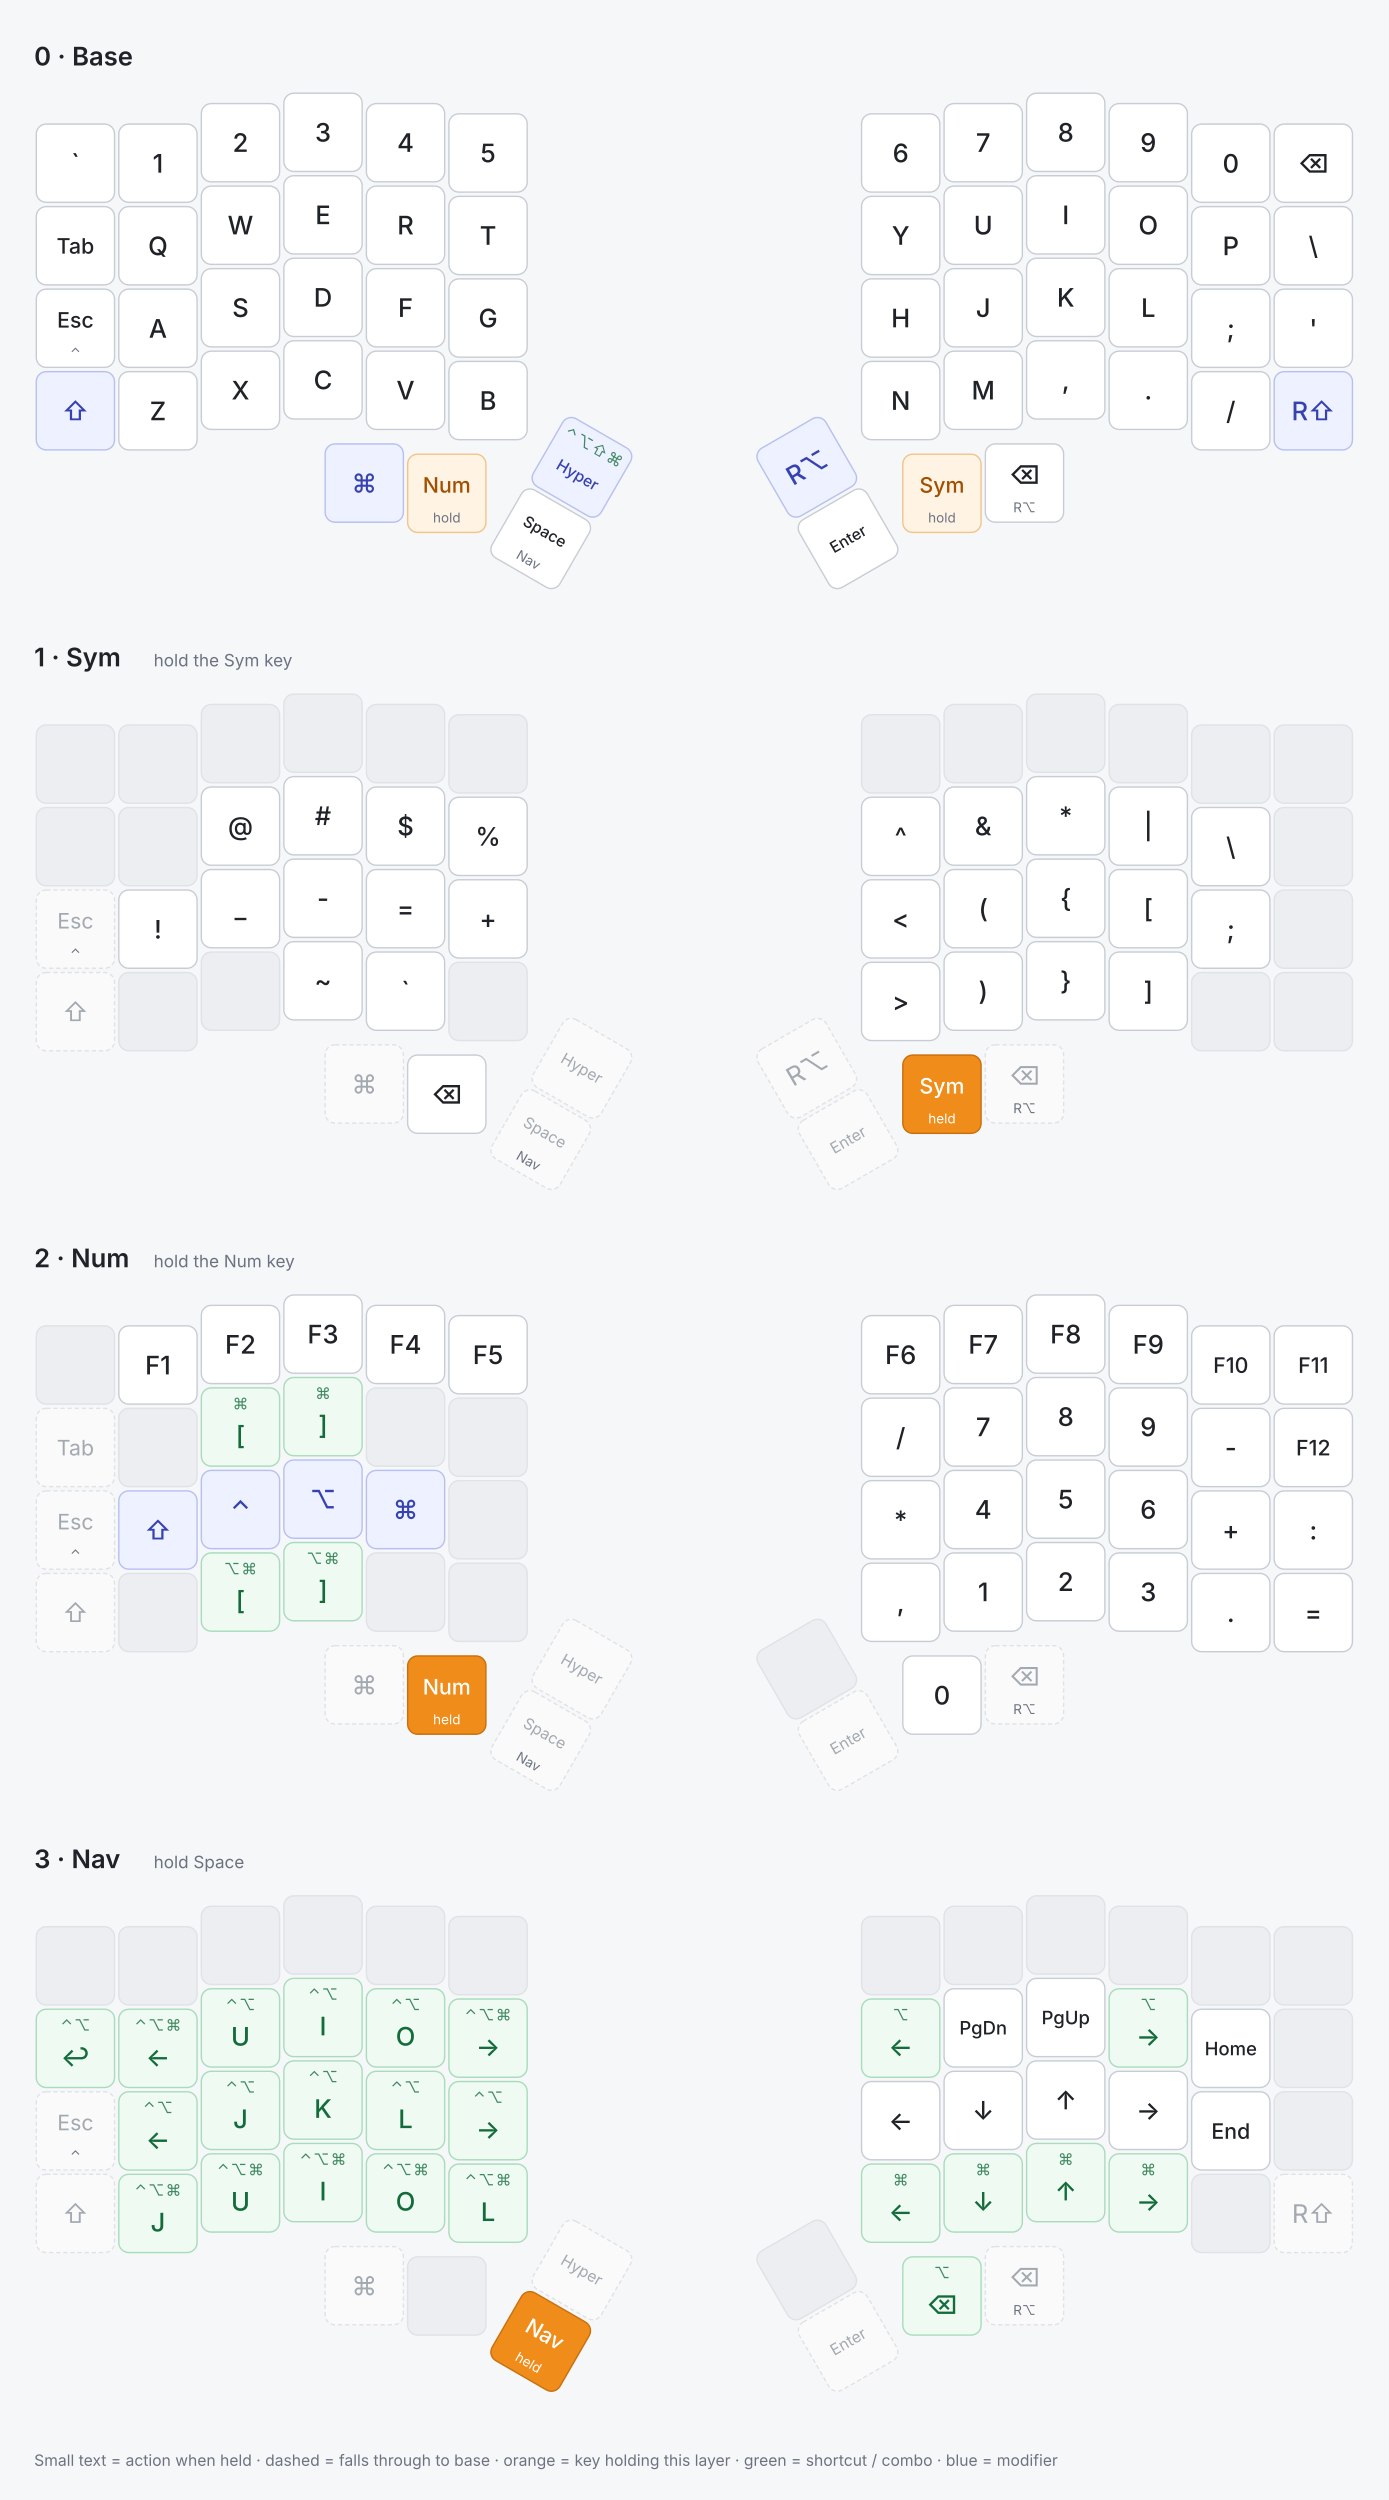
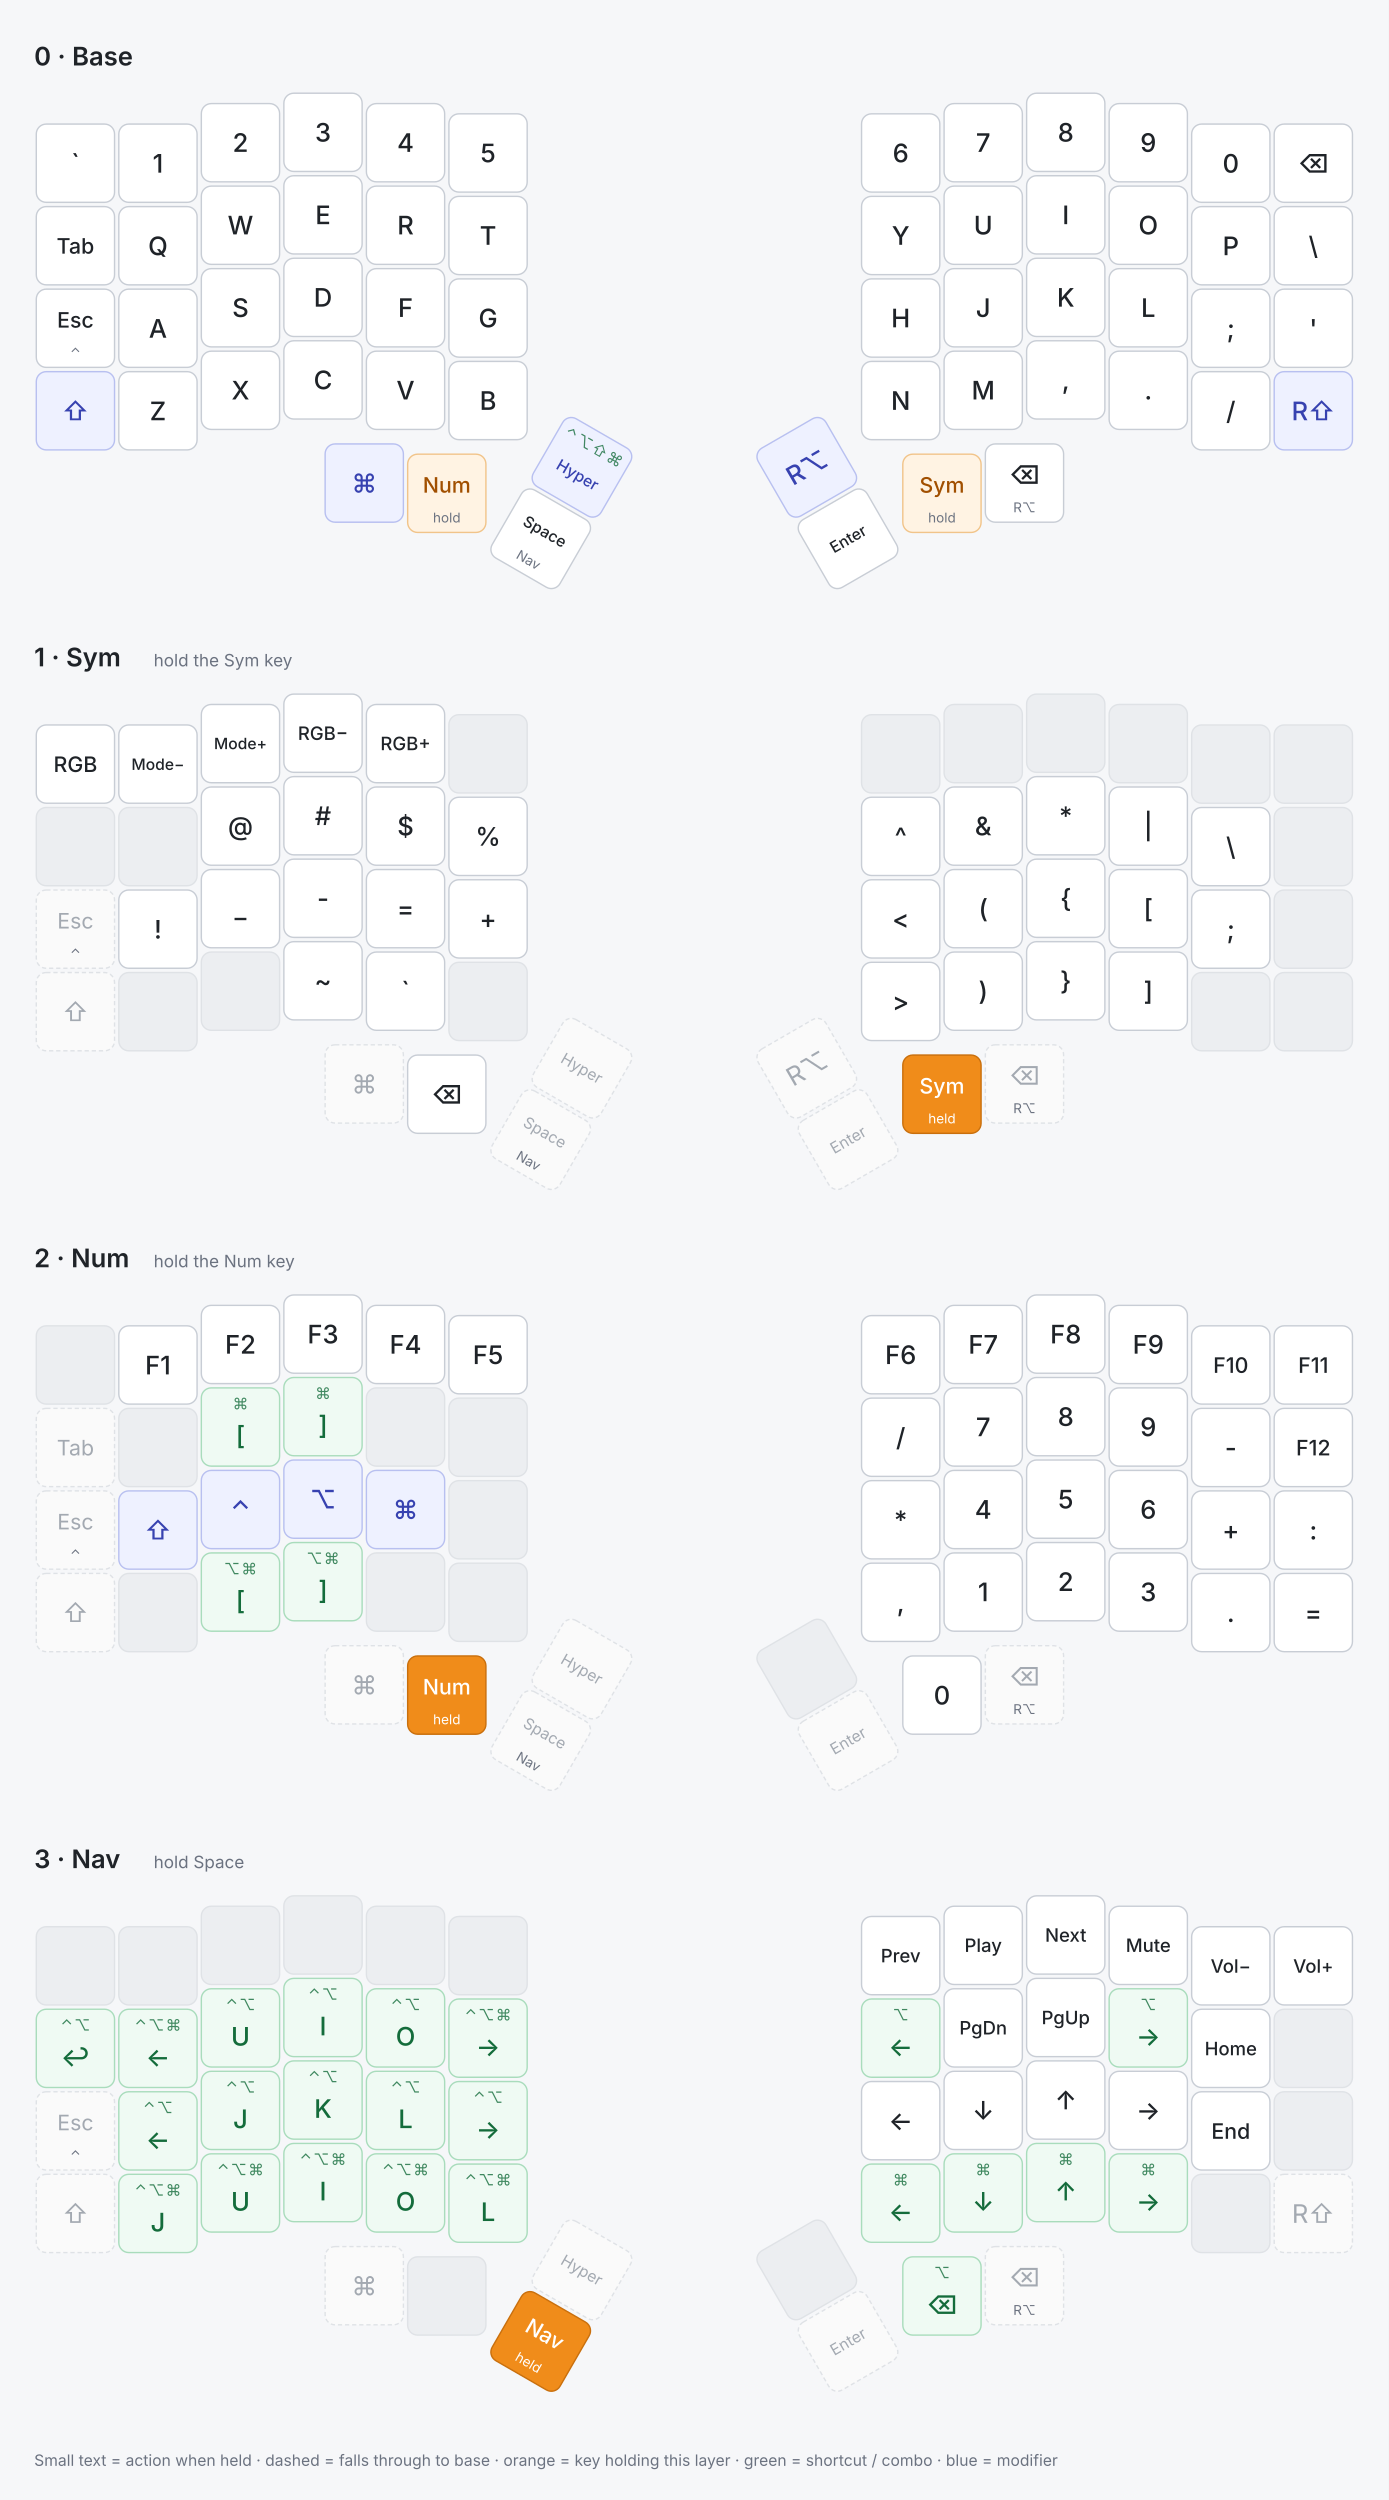
<svg xmlns="http://www.w3.org/2000/svg" width="976" height="1757" viewBox="0 0 976 1757">
  <style>
  svg { font-family: -apple-system, BlinkMacSystemFont, "SF Pro Text", "Segoe UI", sans-serif; }
  .bg { fill: #f6f7f9; }
  .title { fill: #1f2328; font-size: 18px; font-weight: 600; }
  .subtitle { fill: #6b7280; font-size: 12px; }
  .cap { fill: #ffffff; stroke: #c8cdd5; stroke-width: 1; }
  .tap { fill: #1f2328; text-anchor: middle; dominant-baseline: central; font-weight: 500; }
  .hold { fill: #6b7280; text-anchor: middle; font-size: 9.5px; }
  .mods { fill: #146c3b; text-anchor: middle; font-size: 11px; letter-spacing: 1px; opacity: 0.8; }
  .k-mod .cap { fill: #eef1ff; stroke: #b8c0f0; }
  .k-mod .tap { fill: #3742b0; }
  .k-layer .cap { fill: #fff3e3; stroke: #f1c48a; }
  .k-layer .tap { fill: #a14f00; }
  .k-combo .cap { fill: #effaf3; stroke: #a9dcbc; }
  .k-combo .tap { fill: #146c3b; }
  .k-none .cap { fill: #eceef1; stroke: #dfe2e6; }
  .k-trns .cap { fill: #fafafa; stroke: #dfe2e6; stroke-dasharray: 3 2; }
  .k-trns .tap { fill: #a3a9b1; font-weight: 400; }
  .k-held .cap { fill: #f08c1a; stroke: #c96f0c; }
  .k-held .tap, .k-held .hold { fill: #ffffff; }
  .legend { fill: #6b7280; font-size: 11px; }
  @media (prefers-color-scheme: dark) {
    .bg { fill: #16181d; }
    .title { fill: #e6e8eb; }
    .subtitle, .hold, .legend { fill: #8b929c; }
    .cap { fill: #23262d; stroke: #3a3f48; }
    .tap { fill: #e6e8eb; }
    .k-mod .cap { fill: #22284a; stroke: #3d4785; }
    .k-mod .tap { fill: #a9b3ff; }
    .k-layer .cap { fill: #3a2a14; stroke: #7a5320; }
    .k-layer .tap { fill: #ffbe73; }
    .k-combo .cap { fill: #15301f; stroke: #2e6b45; }
    .k-combo .tap, .mods { fill: #8ee0ad; }
    .k-none .cap { fill: #1c1e23; stroke: #2a2e35; }
    .k-trns .cap { fill: #1c1e23; stroke: #3a3f48; }
    .k-trns .tap { fill: #5d636c; }
    .k-held .cap { fill: #d9780f; stroke: #f08c1a; }
  }
</style>
  <rect class="bg" width="976" height="1757" />
  <g>
    <text class="title" x="24.0" y="46.0">0 · Base</text>
    <g transform="translate(24.0 64.0)">
      <g class="k-key">
        <rect class="cap" x="1.5" y="23.2" width="55.0" height="55.0" rx="7" />
        <text class="tap" x="29.0" y="50.8" font-size="18">`</text>
      </g>
      <g class="k-key">
        <rect class="cap" x="59.5" y="23.2" width="55.0" height="55.0" rx="7" />
        <text class="tap" x="87.0" y="50.8" font-size="18">1</text>
      </g>
      <g class="k-key">
        <rect class="cap" x="117.5" y="8.8" width="55.0" height="55.0" rx="7" />
        <text class="tap" x="145.0" y="36.2" font-size="18">2</text>
      </g>
      <g class="k-key">
        <rect class="cap" x="175.5" y="1.5" width="55.0" height="55.0" rx="7" />
        <text class="tap" x="203.0" y="29.0" font-size="18">3</text>
      </g>
      <g class="k-key">
        <rect class="cap" x="233.5" y="8.8" width="55.0" height="55.0" rx="7" />
        <text class="tap" x="261.0" y="36.2" font-size="18">4</text>
      </g>
      <g class="k-key">
        <rect class="cap" x="291.5" y="16.0" width="55.0" height="55.0" rx="7" />
        <text class="tap" x="319.0" y="43.5" font-size="18">5</text>
      </g>
      <g class="k-key">
        <rect class="cap" x="1.5" y="81.2" width="55.0" height="55.0" rx="7" />
        <text class="tap" x="29.0" y="108.8" font-size="15">Tab</text>
      </g>
      <g class="k-key">
        <rect class="cap" x="59.5" y="81.2" width="55.0" height="55.0" rx="7" />
        <text class="tap" x="87.0" y="108.8" font-size="18">Q</text>
      </g>
      <g class="k-key">
        <rect class="cap" x="117.5" y="66.8" width="55.0" height="55.0" rx="7" />
        <text class="tap" x="145.0" y="94.2" font-size="18">W</text>
      </g>
      <g class="k-key">
        <rect class="cap" x="175.5" y="59.5" width="55.0" height="55.0" rx="7" />
        <text class="tap" x="203.0" y="87.0" font-size="18">E</text>
      </g>
      <g class="k-key">
        <rect class="cap" x="233.5" y="66.8" width="55.0" height="55.0" rx="7" />
        <text class="tap" x="261.0" y="94.2" font-size="18">R</text>
      </g>
      <g class="k-key">
        <rect class="cap" x="291.5" y="74.0" width="55.0" height="55.0" rx="7" />
        <text class="tap" x="319.0" y="101.5" font-size="18">T</text>
      </g>
      <g class="k-key">
        <rect class="cap" x="1.5" y="139.2" width="55.0" height="55.0" rx="7" />
        <text class="tap" x="29.0" y="160.8" font-size="15">Esc</text>
        <text class="hold" x="29.0" y="187.2">⌃</text>
      </g>
      <g class="k-key">
        <rect class="cap" x="59.5" y="139.2" width="55.0" height="55.0" rx="7" />
        <text class="tap" x="87.0" y="166.8" font-size="18">A</text>
      </g>
      <g class="k-key">
        <rect class="cap" x="117.5" y="124.8" width="55.0" height="55.0" rx="7" />
        <text class="tap" x="145.0" y="152.2" font-size="18">S</text>
      </g>
      <g class="k-key">
        <rect class="cap" x="175.5" y="117.5" width="55.0" height="55.0" rx="7" />
        <text class="tap" x="203.0" y="145.0" font-size="18">D</text>
      </g>
      <g class="k-key">
        <rect class="cap" x="233.5" y="124.8" width="55.0" height="55.0" rx="7" />
        <text class="tap" x="261.0" y="152.2" font-size="18">F</text>
      </g>
      <g class="k-key">
        <rect class="cap" x="291.5" y="132.0" width="55.0" height="55.0" rx="7" />
        <text class="tap" x="319.0" y="159.5" font-size="18">G</text>
      </g>
      <g class="k-mod">
        <rect class="cap" x="1.5" y="197.2" width="55.0" height="55.0" rx="7" />
        <text class="tap" x="29.0" y="224.8" font-size="18">⇧</text>
      </g>
      <g class="k-key">
        <rect class="cap" x="59.5" y="197.2" width="55.0" height="55.0" rx="7" />
        <text class="tap" x="87.0" y="224.8" font-size="18">Z</text>
      </g>
      <g class="k-key">
        <rect class="cap" x="117.5" y="182.8" width="55.0" height="55.0" rx="7" />
        <text class="tap" x="145.0" y="210.2" font-size="18">X</text>
      </g>
      <g class="k-key">
        <rect class="cap" x="175.5" y="175.5" width="55.0" height="55.0" rx="7" />
        <text class="tap" x="203.0" y="203.0" font-size="18">C</text>
      </g>
      <g class="k-key">
        <rect class="cap" x="233.5" y="182.8" width="55.0" height="55.0" rx="7" />
        <text class="tap" x="261.0" y="210.2" font-size="18">V</text>
      </g>
      <g class="k-key">
        <rect class="cap" x="291.5" y="190.0" width="55.0" height="55.0" rx="7" />
        <text class="tap" x="319.0" y="217.5" font-size="18">B</text>
      </g>
      <g class="k-mod">
        <rect class="cap" x="204.5" y="248.0" width="55.0" height="55.0" rx="7" />
        <text class="tap" x="232.0" y="275.5" font-size="18">⌘</text>
      </g>
      <g class="k-layer">
        <rect class="cap" x="262.5" y="255.2" width="55.0" height="55.0" rx="7" />
        <text class="tap" x="290.0" y="276.8" font-size="15">Num</text>
        <text class="hold" x="290.0" y="303.2">hold</text>
      </g>
      <g class="k-key" transform="rotate(30 464 0.0)">
        <rect class="cap" x="500.3" y="299.0" width="55.0" height="55.0" rx="7" />
        <text class="tap" x="527.8" y="320.5" font-size="11">Space</text>
        <text class="hold" x="527.8" y="347.0">Nav</text>
      </g>
      <g class="k-mod" transform="rotate(30 464 0.0)">
        <rect class="cap" x="500.3" y="241.0" width="55.0" height="55.0" rx="7" />
        <text class="mods" x="527.8" y="256.0">⌃⌥⇧⌘</text>
        <text class="tap" x="527.8" y="274.5" font-size="11">Hyper</text>
      </g>
      <g class="k-key">
        <rect class="cap" x="871.5" y="23.2" width="55.0" height="55.0" rx="7" />
        <text class="tap" x="899.0" y="50.8" font-size="18">⌫</text>
      </g>
      <g class="k-key">
        <rect class="cap" x="813.5" y="23.2" width="55.0" height="55.0" rx="7" />
        <text class="tap" x="841.0" y="50.8" font-size="18">0</text>
      </g>
      <g class="k-key">
        <rect class="cap" x="755.5" y="8.8" width="55.0" height="55.0" rx="7" />
        <text class="tap" x="783.0" y="36.2" font-size="18">9</text>
      </g>
      <g class="k-key">
        <rect class="cap" x="697.5" y="1.5" width="55.0" height="55.0" rx="7" />
        <text class="tap" x="725.0" y="29.0" font-size="18">8</text>
      </g>
      <g class="k-key">
        <rect class="cap" x="639.5" y="8.8" width="55.0" height="55.0" rx="7" />
        <text class="tap" x="667.0" y="36.2" font-size="18">7</text>
      </g>
      <g class="k-key">
        <rect class="cap" x="581.5" y="16.0" width="55.0" height="55.0" rx="7" />
        <text class="tap" x="609.0" y="43.5" font-size="18">6</text>
      </g>
      <g class="k-key">
        <rect class="cap" x="871.5" y="81.2" width="55.0" height="55.0" rx="7" />
        <text class="tap" x="899.0" y="108.8" font-size="18">\</text>
      </g>
      <g class="k-key">
        <rect class="cap" x="813.5" y="81.2" width="55.0" height="55.0" rx="7" />
        <text class="tap" x="841.0" y="108.8" font-size="18">P</text>
      </g>
      <g class="k-key">
        <rect class="cap" x="755.5" y="66.8" width="55.0" height="55.0" rx="7" />
        <text class="tap" x="783.0" y="94.2" font-size="18">O</text>
      </g>
      <g class="k-key">
        <rect class="cap" x="697.5" y="59.5" width="55.0" height="55.0" rx="7" />
        <text class="tap" x="725.0" y="87.0" font-size="18">I</text>
      </g>
      <g class="k-key">
        <rect class="cap" x="639.5" y="66.8" width="55.0" height="55.0" rx="7" />
        <text class="tap" x="667.0" y="94.2" font-size="18">U</text>
      </g>
      <g class="k-key">
        <rect class="cap" x="581.5" y="74.0" width="55.0" height="55.0" rx="7" />
        <text class="tap" x="609.0" y="101.5" font-size="18">Y</text>
      </g>
      <g class="k-key">
        <rect class="cap" x="871.5" y="139.2" width="55.0" height="55.0" rx="7" />
        <text class="tap" x="899.0" y="166.8" font-size="18">'</text>
      </g>
      <g class="k-key">
        <rect class="cap" x="813.5" y="139.2" width="55.0" height="55.0" rx="7" />
        <text class="tap" x="841.0" y="166.8" font-size="18">;</text>
      </g>
      <g class="k-key">
        <rect class="cap" x="755.5" y="124.8" width="55.0" height="55.0" rx="7" />
        <text class="tap" x="783.0" y="152.2" font-size="18">L</text>
      </g>
      <g class="k-key">
        <rect class="cap" x="697.5" y="117.5" width="55.0" height="55.0" rx="7" />
        <text class="tap" x="725.0" y="145.0" font-size="18">K</text>
      </g>
      <g class="k-key">
        <rect class="cap" x="639.5" y="124.8" width="55.0" height="55.0" rx="7" />
        <text class="tap" x="667.0" y="152.2" font-size="18">J</text>
      </g>
      <g class="k-key">
        <rect class="cap" x="581.5" y="132.0" width="55.0" height="55.0" rx="7" />
        <text class="tap" x="609.0" y="159.5" font-size="18">H</text>
      </g>
      <g class="k-mod">
        <rect class="cap" x="871.5" y="197.2" width="55.0" height="55.0" rx="7" />
        <text class="tap" x="899.0" y="224.8" font-size="18">R⇧</text>
      </g>
      <g class="k-key">
        <rect class="cap" x="813.5" y="197.2" width="55.0" height="55.0" rx="7" />
        <text class="tap" x="841.0" y="224.8" font-size="18">/</text>
      </g>
      <g class="k-key">
        <rect class="cap" x="755.5" y="182.8" width="55.0" height="55.0" rx="7" />
        <text class="tap" x="783.0" y="210.2" font-size="18">.</text>
      </g>
      <g class="k-key">
        <rect class="cap" x="697.5" y="175.5" width="55.0" height="55.0" rx="7" />
        <text class="tap" x="725.0" y="203.0" font-size="18">,</text>
      </g>
      <g class="k-key">
        <rect class="cap" x="639.5" y="182.8" width="55.0" height="55.0" rx="7" />
        <text class="tap" x="667.0" y="210.2" font-size="18">M</text>
      </g>
      <g class="k-key">
        <rect class="cap" x="581.5" y="190.0" width="55.0" height="55.0" rx="7" />
        <text class="tap" x="609.0" y="217.5" font-size="18">N</text>
      </g>
      <g class="k-key">
        <rect class="cap" x="668.5" y="248.0" width="55.0" height="55.0" rx="7" />
        <text class="tap" x="696.0" y="269.5" font-size="18">⌫</text>
        <text class="hold" x="696.0" y="296.0">R⌥</text>
      </g>
      <g class="k-layer">
        <rect class="cap" x="610.5" y="255.2" width="55.0" height="55.0" rx="7" />
        <text class="tap" x="638.0" y="276.8" font-size="15">Sym</text>
        <text class="hold" x="638.0" y="303.2">hold</text>
      </g>
      <g class="k-key" transform="rotate(-30 464 0.0)">
        <rect class="cap" x="372.7" y="299.0" width="55.0" height="55.0" rx="7" />
        <text class="tap" x="400.2" y="326.5" font-size="11">Enter</text>
      </g>
      <g class="k-mod" transform="rotate(-30 464 0.0)">
        <rect class="cap" x="372.7" y="241.0" width="55.0" height="55.0" rx="7" />
        <text class="tap" x="400.2" y="268.5" font-size="18">R⌥</text>
      </g>
    </g>
    <text class="title" x="24.0" y="468.307">1 · Sym</text>
    <text class="subtitle" x="108.0" y="468.307">hold the Sym key</text>
    <g transform="translate(24.0 486.3)">
-       <g class="k-none">
+       <g class="k-key">
        <rect class="cap" x="1.5" y="23.2" width="55.0" height="55.0" rx="7" />
-       </g>
-       <g class="k-none">
+         <text class="tap" x="29.0" y="50.8" font-size="15">RGB</text>
+       </g>
+       <g class="k-key">
        <rect class="cap" x="59.5" y="23.2" width="55.0" height="55.0" rx="7" />
-       </g>
-       <g class="k-none">
+         <text class="tap" x="87.0" y="50.8" font-size="11">Mode−</text>
+       </g>
+       <g class="k-key">
        <rect class="cap" x="117.5" y="8.8" width="55.0" height="55.0" rx="7" />
-       </g>
-       <g class="k-none">
+         <text class="tap" x="145.0" y="36.2" font-size="11">Mode+</text>
+       </g>
+       <g class="k-key">
        <rect class="cap" x="175.5" y="1.5" width="55.0" height="55.0" rx="7" />
-       </g>
-       <g class="k-none">
+         <text class="tap" x="203.0" y="29.0" font-size="13">RGB−</text>
+       </g>
+       <g class="k-key">
        <rect class="cap" x="233.5" y="8.8" width="55.0" height="55.0" rx="7" />
+         <text class="tap" x="261.0" y="36.2" font-size="13">RGB+</text>
      </g>
      <g class="k-none">
        <rect class="cap" x="291.5" y="16.0" width="55.0" height="55.0" rx="7" />
      </g>
      <g class="k-none">
        <rect class="cap" x="1.5" y="81.2" width="55.0" height="55.0" rx="7" />
      </g>
      <g class="k-none">
        <rect class="cap" x="59.5" y="81.2" width="55.0" height="55.0" rx="7" />
      </g>
      <g class="k-key">
        <rect class="cap" x="117.5" y="66.8" width="55.0" height="55.0" rx="7" />
        <text class="tap" x="145.0" y="94.2" font-size="18">@</text>
      </g>
      <g class="k-key">
        <rect class="cap" x="175.5" y="59.5" width="55.0" height="55.0" rx="7" />
        <text class="tap" x="203.0" y="87.0" font-size="18">#</text>
      </g>
      <g class="k-key">
        <rect class="cap" x="233.5" y="66.8" width="55.0" height="55.0" rx="7" />
        <text class="tap" x="261.0" y="94.2" font-size="18">$</text>
      </g>
      <g class="k-key">
        <rect class="cap" x="291.5" y="74.0" width="55.0" height="55.0" rx="7" />
        <text class="tap" x="319.0" y="101.5" font-size="18">%</text>
      </g>
      <g class="k-trns">
        <rect class="cap" x="1.5" y="139.2" width="55.0" height="55.0" rx="7" />
        <text class="tap" x="29.0" y="160.8" font-size="15">Esc</text>
        <text class="hold" x="29.0" y="187.2">⌃</text>
      </g>
      <g class="k-key">
        <rect class="cap" x="59.5" y="139.2" width="55.0" height="55.0" rx="7" />
        <text class="tap" x="87.0" y="166.8" font-size="18">!</text>
      </g>
      <g class="k-key">
        <rect class="cap" x="117.5" y="124.8" width="55.0" height="55.0" rx="7" />
        <text class="tap" x="145.0" y="152.2" font-size="18">_</text>
      </g>
      <g class="k-key">
        <rect class="cap" x="175.5" y="117.5" width="55.0" height="55.0" rx="7" />
        <text class="tap" x="203.0" y="145.0" font-size="18">-</text>
      </g>
      <g class="k-key">
        <rect class="cap" x="233.5" y="124.8" width="55.0" height="55.0" rx="7" />
        <text class="tap" x="261.0" y="152.2" font-size="18">=</text>
      </g>
      <g class="k-key">
        <rect class="cap" x="291.5" y="132.0" width="55.0" height="55.0" rx="7" />
        <text class="tap" x="319.0" y="159.5" font-size="18">+</text>
      </g>
      <g class="k-trns">
        <rect class="cap" x="1.5" y="197.2" width="55.0" height="55.0" rx="7" />
        <text class="tap" x="29.0" y="224.8" font-size="18">⇧</text>
      </g>
      <g class="k-none">
        <rect class="cap" x="59.5" y="197.2" width="55.0" height="55.0" rx="7" />
      </g>
      <g class="k-none">
        <rect class="cap" x="117.5" y="182.8" width="55.0" height="55.0" rx="7" />
      </g>
      <g class="k-key">
        <rect class="cap" x="175.5" y="175.5" width="55.0" height="55.0" rx="7" />
        <text class="tap" x="203.0" y="203.0" font-size="18">~</text>
      </g>
      <g class="k-key">
        <rect class="cap" x="233.5" y="182.8" width="55.0" height="55.0" rx="7" />
        <text class="tap" x="261.0" y="210.2" font-size="18">`</text>
      </g>
      <g class="k-none">
        <rect class="cap" x="291.5" y="190.0" width="55.0" height="55.0" rx="7" />
      </g>
      <g class="k-trns">
        <rect class="cap" x="204.5" y="248.0" width="55.0" height="55.0" rx="7" />
        <text class="tap" x="232.0" y="275.5" font-size="18">⌘</text>
      </g>
      <g class="k-key">
        <rect class="cap" x="262.5" y="255.2" width="55.0" height="55.0" rx="7" />
        <text class="tap" x="290.0" y="282.8" font-size="18">⌫</text>
      </g>
      <g class="k-trns" transform="rotate(30 464 0.0)">
        <rect class="cap" x="500.3" y="299.0" width="55.0" height="55.0" rx="7" />
        <text class="tap" x="527.8" y="320.5" font-size="11">Space</text>
        <text class="hold" x="527.8" y="347.0">Nav</text>
      </g>
      <g class="k-trns" transform="rotate(30 464 0.0)">
        <rect class="cap" x="500.3" y="241.0" width="55.0" height="55.0" rx="7" />
        <text class="tap" x="527.8" y="268.5" font-size="11">Hyper</text>
      </g>
      <g class="k-none">
        <rect class="cap" x="871.5" y="23.2" width="55.0" height="55.0" rx="7" />
      </g>
      <g class="k-none">
        <rect class="cap" x="813.5" y="23.2" width="55.0" height="55.0" rx="7" />
      </g>
      <g class="k-none">
        <rect class="cap" x="755.5" y="8.8" width="55.0" height="55.0" rx="7" />
      </g>
      <g class="k-none">
        <rect class="cap" x="697.5" y="1.5" width="55.0" height="55.0" rx="7" />
      </g>
      <g class="k-none">
        <rect class="cap" x="639.5" y="8.8" width="55.0" height="55.0" rx="7" />
      </g>
      <g class="k-none">
        <rect class="cap" x="581.5" y="16.0" width="55.0" height="55.0" rx="7" />
      </g>
      <g class="k-none">
        <rect class="cap" x="871.5" y="81.2" width="55.0" height="55.0" rx="7" />
      </g>
      <g class="k-key">
        <rect class="cap" x="813.5" y="81.2" width="55.0" height="55.0" rx="7" />
        <text class="tap" x="841.0" y="108.8" font-size="18">\</text>
      </g>
      <g class="k-key">
        <rect class="cap" x="755.5" y="66.8" width="55.0" height="55.0" rx="7" />
        <text class="tap" x="783.0" y="94.2" font-size="18">|</text>
      </g>
      <g class="k-key">
        <rect class="cap" x="697.5" y="59.5" width="55.0" height="55.0" rx="7" />
        <text class="tap" x="725.0" y="87.0" font-size="18">*</text>
      </g>
      <g class="k-key">
        <rect class="cap" x="639.5" y="66.8" width="55.0" height="55.0" rx="7" />
        <text class="tap" x="667.0" y="94.2" font-size="18">&amp;</text>
      </g>
      <g class="k-key">
        <rect class="cap" x="581.5" y="74.0" width="55.0" height="55.0" rx="7" />
        <text class="tap" x="609.0" y="101.5" font-size="18">^</text>
      </g>
      <g class="k-none">
        <rect class="cap" x="871.5" y="139.2" width="55.0" height="55.0" rx="7" />
      </g>
      <g class="k-key">
        <rect class="cap" x="813.5" y="139.2" width="55.0" height="55.0" rx="7" />
        <text class="tap" x="841.0" y="166.8" font-size="18">;</text>
      </g>
      <g class="k-key">
        <rect class="cap" x="755.5" y="124.8" width="55.0" height="55.0" rx="7" />
        <text class="tap" x="783.0" y="152.2" font-size="18">[</text>
      </g>
      <g class="k-key">
        <rect class="cap" x="697.5" y="117.5" width="55.0" height="55.0" rx="7" />
        <text class="tap" x="725.0" y="145.0" font-size="18">{</text>
      </g>
      <g class="k-key">
        <rect class="cap" x="639.5" y="124.8" width="55.0" height="55.0" rx="7" />
        <text class="tap" x="667.0" y="152.2" font-size="18">(</text>
      </g>
      <g class="k-key">
        <rect class="cap" x="581.5" y="132.0" width="55.0" height="55.0" rx="7" />
        <text class="tap" x="609.0" y="159.5" font-size="18">&lt;</text>
      </g>
      <g class="k-none">
        <rect class="cap" x="871.5" y="197.2" width="55.0" height="55.0" rx="7" />
      </g>
      <g class="k-none">
        <rect class="cap" x="813.5" y="197.2" width="55.0" height="55.0" rx="7" />
      </g>
      <g class="k-key">
        <rect class="cap" x="755.5" y="182.8" width="55.0" height="55.0" rx="7" />
        <text class="tap" x="783.0" y="210.2" font-size="18">]</text>
      </g>
      <g class="k-key">
        <rect class="cap" x="697.5" y="175.5" width="55.0" height="55.0" rx="7" />
        <text class="tap" x="725.0" y="203.0" font-size="18">}</text>
      </g>
      <g class="k-key">
        <rect class="cap" x="639.5" y="182.8" width="55.0" height="55.0" rx="7" />
        <text class="tap" x="667.0" y="210.2" font-size="18">)</text>
      </g>
      <g class="k-key">
        <rect class="cap" x="581.5" y="190.0" width="55.0" height="55.0" rx="7" />
        <text class="tap" x="609.0" y="217.5" font-size="18">&gt;</text>
      </g>
      <g class="k-trns">
        <rect class="cap" x="668.5" y="248.0" width="55.0" height="55.0" rx="7" />
        <text class="tap" x="696.0" y="269.5" font-size="18">⌫</text>
        <text class="hold" x="696.0" y="296.0">R⌥</text>
      </g>
      <g class="k-layer k-held">
        <rect class="cap" x="610.5" y="255.2" width="55.0" height="55.0" rx="7" />
        <text class="tap" x="638.0" y="276.8" font-size="15">Sym</text>
        <text class="hold" x="638.0" y="303.2">held</text>
      </g>
      <g class="k-trns" transform="rotate(-30 464 0.0)">
        <rect class="cap" x="372.7" y="299.0" width="55.0" height="55.0" rx="7" />
        <text class="tap" x="400.2" y="326.5" font-size="11">Enter</text>
      </g>
      <g class="k-trns" transform="rotate(-30 464 0.0)">
        <rect class="cap" x="372.7" y="241.0" width="55.0" height="55.0" rx="7" />
        <text class="tap" x="400.2" y="268.5" font-size="18">R⌥</text>
      </g>
    </g>
    <text class="title" x="24.0" y="890.613">2 · Num</text>
    <text class="subtitle" x="108.0" y="890.613">hold the Num key</text>
    <g transform="translate(24.0 908.6)">
      <g class="k-none">
        <rect class="cap" x="1.5" y="23.2" width="55.0" height="55.0" rx="7" />
      </g>
      <g class="k-key">
        <rect class="cap" x="59.5" y="23.2" width="55.0" height="55.0" rx="7" />
        <text class="tap" x="87.0" y="50.8" font-size="18">F1</text>
      </g>
      <g class="k-key">
        <rect class="cap" x="117.5" y="8.8" width="55.0" height="55.0" rx="7" />
        <text class="tap" x="145.0" y="36.2" font-size="18">F2</text>
      </g>
      <g class="k-key">
        <rect class="cap" x="175.5" y="1.5" width="55.0" height="55.0" rx="7" />
        <text class="tap" x="203.0" y="29.0" font-size="18">F3</text>
      </g>
      <g class="k-key">
        <rect class="cap" x="233.5" y="8.8" width="55.0" height="55.0" rx="7" />
        <text class="tap" x="261.0" y="36.2" font-size="18">F4</text>
      </g>
      <g class="k-key">
        <rect class="cap" x="291.5" y="16.0" width="55.0" height="55.0" rx="7" />
        <text class="tap" x="319.0" y="43.5" font-size="18">F5</text>
      </g>
      <g class="k-trns">
        <rect class="cap" x="1.5" y="81.2" width="55.0" height="55.0" rx="7" />
        <text class="tap" x="29.0" y="108.8" font-size="15">Tab</text>
      </g>
      <g class="k-none">
        <rect class="cap" x="59.5" y="81.2" width="55.0" height="55.0" rx="7" />
      </g>
      <g class="k-combo">
        <rect class="cap" x="117.5" y="66.8" width="55.0" height="55.0" rx="7" />
        <text class="mods" x="145.0" y="81.8">⌘</text>
        <text class="tap" x="145.0" y="100.2" font-size="18">[</text>
      </g>
      <g class="k-combo">
        <rect class="cap" x="175.5" y="59.5" width="55.0" height="55.0" rx="7" />
        <text class="mods" x="203.0" y="74.5">⌘</text>
        <text class="tap" x="203.0" y="93.0" font-size="18">]</text>
      </g>
      <g class="k-none">
        <rect class="cap" x="233.5" y="66.8" width="55.0" height="55.0" rx="7" />
      </g>
      <g class="k-none">
        <rect class="cap" x="291.5" y="74.0" width="55.0" height="55.0" rx="7" />
      </g>
      <g class="k-trns">
        <rect class="cap" x="1.5" y="139.2" width="55.0" height="55.0" rx="7" />
        <text class="tap" x="29.0" y="160.8" font-size="15">Esc</text>
        <text class="hold" x="29.0" y="187.2">⌃</text>
      </g>
      <g class="k-mod">
        <rect class="cap" x="59.5" y="139.2" width="55.0" height="55.0" rx="7" />
        <text class="tap" x="87.0" y="166.8" font-size="18">⇧</text>
      </g>
      <g class="k-mod">
        <rect class="cap" x="117.5" y="124.8" width="55.0" height="55.0" rx="7" />
        <text class="tap" x="145.0" y="152.2" font-size="18">⌃</text>
      </g>
      <g class="k-mod">
        <rect class="cap" x="175.5" y="117.5" width="55.0" height="55.0" rx="7" />
        <text class="tap" x="203.0" y="145.0" font-size="18">⌥</text>
      </g>
      <g class="k-mod">
        <rect class="cap" x="233.5" y="124.8" width="55.0" height="55.0" rx="7" />
        <text class="tap" x="261.0" y="152.2" font-size="18">⌘</text>
      </g>
      <g class="k-none">
        <rect class="cap" x="291.5" y="132.0" width="55.0" height="55.0" rx="7" />
      </g>
      <g class="k-trns">
        <rect class="cap" x="1.5" y="197.2" width="55.0" height="55.0" rx="7" />
        <text class="tap" x="29.0" y="224.8" font-size="18">⇧</text>
      </g>
      <g class="k-none">
        <rect class="cap" x="59.5" y="197.2" width="55.0" height="55.0" rx="7" />
      </g>
      <g class="k-combo">
        <rect class="cap" x="117.5" y="182.8" width="55.0" height="55.0" rx="7" />
        <text class="mods" x="145.0" y="197.8">⌥⌘</text>
        <text class="tap" x="145.0" y="216.2" font-size="18">[</text>
      </g>
      <g class="k-combo">
        <rect class="cap" x="175.5" y="175.5" width="55.0" height="55.0" rx="7" />
        <text class="mods" x="203.0" y="190.5">⌥⌘</text>
        <text class="tap" x="203.0" y="209.0" font-size="18">]</text>
      </g>
      <g class="k-none">
        <rect class="cap" x="233.5" y="182.8" width="55.0" height="55.0" rx="7" />
      </g>
      <g class="k-none">
        <rect class="cap" x="291.5" y="190.0" width="55.0" height="55.0" rx="7" />
      </g>
      <g class="k-trns">
        <rect class="cap" x="204.5" y="248.0" width="55.0" height="55.0" rx="7" />
        <text class="tap" x="232.0" y="275.5" font-size="18">⌘</text>
      </g>
      <g class="k-layer k-held">
        <rect class="cap" x="262.5" y="255.2" width="55.0" height="55.0" rx="7" />
        <text class="tap" x="290.0" y="276.8" font-size="15">Num</text>
        <text class="hold" x="290.0" y="303.2">held</text>
      </g>
      <g class="k-trns" transform="rotate(30 464 0.0)">
        <rect class="cap" x="500.3" y="299.0" width="55.0" height="55.0" rx="7" />
        <text class="tap" x="527.8" y="320.5" font-size="11">Space</text>
        <text class="hold" x="527.8" y="347.0">Nav</text>
      </g>
      <g class="k-trns" transform="rotate(30 464 0.0)">
        <rect class="cap" x="500.3" y="241.0" width="55.0" height="55.0" rx="7" />
        <text class="tap" x="527.8" y="268.5" font-size="11">Hyper</text>
      </g>
      <g class="k-key">
        <rect class="cap" x="871.5" y="23.2" width="55.0" height="55.0" rx="7" />
        <text class="tap" x="899.0" y="50.8" font-size="15">F11</text>
      </g>
      <g class="k-key">
        <rect class="cap" x="813.5" y="23.2" width="55.0" height="55.0" rx="7" />
        <text class="tap" x="841.0" y="50.8" font-size="15">F10</text>
      </g>
      <g class="k-key">
        <rect class="cap" x="755.5" y="8.8" width="55.0" height="55.0" rx="7" />
        <text class="tap" x="783.0" y="36.2" font-size="18">F9</text>
      </g>
      <g class="k-key">
        <rect class="cap" x="697.5" y="1.5" width="55.0" height="55.0" rx="7" />
        <text class="tap" x="725.0" y="29.0" font-size="18">F8</text>
      </g>
      <g class="k-key">
        <rect class="cap" x="639.5" y="8.8" width="55.0" height="55.0" rx="7" />
        <text class="tap" x="667.0" y="36.2" font-size="18">F7</text>
      </g>
      <g class="k-key">
        <rect class="cap" x="581.5" y="16.0" width="55.0" height="55.0" rx="7" />
        <text class="tap" x="609.0" y="43.5" font-size="18">F6</text>
      </g>
      <g class="k-key">
        <rect class="cap" x="871.5" y="81.2" width="55.0" height="55.0" rx="7" />
        <text class="tap" x="899.0" y="108.8" font-size="15">F12</text>
      </g>
      <g class="k-key">
        <rect class="cap" x="813.5" y="81.2" width="55.0" height="55.0" rx="7" />
        <text class="tap" x="841.0" y="108.8" font-size="18">-</text>
      </g>
      <g class="k-key">
        <rect class="cap" x="755.5" y="66.8" width="55.0" height="55.0" rx="7" />
        <text class="tap" x="783.0" y="94.2" font-size="18">9</text>
      </g>
      <g class="k-key">
        <rect class="cap" x="697.5" y="59.5" width="55.0" height="55.0" rx="7" />
        <text class="tap" x="725.0" y="87.0" font-size="18">8</text>
      </g>
      <g class="k-key">
        <rect class="cap" x="639.5" y="66.8" width="55.0" height="55.0" rx="7" />
        <text class="tap" x="667.0" y="94.2" font-size="18">7</text>
      </g>
      <g class="k-key">
        <rect class="cap" x="581.5" y="74.0" width="55.0" height="55.0" rx="7" />
        <text class="tap" x="609.0" y="101.5" font-size="18">/</text>
      </g>
      <g class="k-key">
        <rect class="cap" x="871.5" y="139.2" width="55.0" height="55.0" rx="7" />
        <text class="tap" x="899.0" y="166.8" font-size="18">:</text>
      </g>
      <g class="k-key">
        <rect class="cap" x="813.5" y="139.2" width="55.0" height="55.0" rx="7" />
        <text class="tap" x="841.0" y="166.8" font-size="18">+</text>
      </g>
      <g class="k-key">
        <rect class="cap" x="755.5" y="124.8" width="55.0" height="55.0" rx="7" />
        <text class="tap" x="783.0" y="152.2" font-size="18">6</text>
      </g>
      <g class="k-key">
        <rect class="cap" x="697.5" y="117.5" width="55.0" height="55.0" rx="7" />
        <text class="tap" x="725.0" y="145.0" font-size="18">5</text>
      </g>
      <g class="k-key">
        <rect class="cap" x="639.5" y="124.8" width="55.0" height="55.0" rx="7" />
        <text class="tap" x="667.0" y="152.2" font-size="18">4</text>
      </g>
      <g class="k-key">
        <rect class="cap" x="581.5" y="132.0" width="55.0" height="55.0" rx="7" />
        <text class="tap" x="609.0" y="159.5" font-size="18">*</text>
      </g>
      <g class="k-key">
        <rect class="cap" x="871.5" y="197.2" width="55.0" height="55.0" rx="7" />
        <text class="tap" x="899.0" y="224.8" font-size="18">=</text>
      </g>
      <g class="k-key">
        <rect class="cap" x="813.5" y="197.2" width="55.0" height="55.0" rx="7" />
        <text class="tap" x="841.0" y="224.8" font-size="18">.</text>
      </g>
      <g class="k-key">
        <rect class="cap" x="755.5" y="182.8" width="55.0" height="55.0" rx="7" />
        <text class="tap" x="783.0" y="210.2" font-size="18">3</text>
      </g>
      <g class="k-key">
        <rect class="cap" x="697.5" y="175.5" width="55.0" height="55.0" rx="7" />
        <text class="tap" x="725.0" y="203.0" font-size="18">2</text>
      </g>
      <g class="k-key">
        <rect class="cap" x="639.5" y="182.8" width="55.0" height="55.0" rx="7" />
        <text class="tap" x="667.0" y="210.2" font-size="18">1</text>
      </g>
      <g class="k-key">
        <rect class="cap" x="581.5" y="190.0" width="55.0" height="55.0" rx="7" />
        <text class="tap" x="609.0" y="217.5" font-size="18">,</text>
      </g>
      <g class="k-trns">
        <rect class="cap" x="668.5" y="248.0" width="55.0" height="55.0" rx="7" />
        <text class="tap" x="696.0" y="269.5" font-size="18">⌫</text>
        <text class="hold" x="696.0" y="296.0">R⌥</text>
      </g>
      <g class="k-key">
        <rect class="cap" x="610.5" y="255.2" width="55.0" height="55.0" rx="7" />
        <text class="tap" x="638.0" y="282.8" font-size="18">0</text>
      </g>
      <g class="k-trns" transform="rotate(-30 464 0.0)">
        <rect class="cap" x="372.7" y="299.0" width="55.0" height="55.0" rx="7" />
        <text class="tap" x="400.2" y="326.5" font-size="11">Enter</text>
      </g>
      <g class="k-none" transform="rotate(-30 464 0.0)">
        <rect class="cap" x="372.7" y="241.0" width="55.0" height="55.0" rx="7" />
      </g>
    </g>
    <text class="title" x="24.0" y="1312.92">3 · Nav</text>
    <text class="subtitle" x="108.0" y="1312.92">hold Space</text>
    <g transform="translate(24.0 1330.9)">
      <g class="k-none">
        <rect class="cap" x="1.5" y="23.2" width="55.0" height="55.0" rx="7" />
      </g>
      <g class="k-none">
        <rect class="cap" x="59.5" y="23.2" width="55.0" height="55.0" rx="7" />
      </g>
      <g class="k-none">
        <rect class="cap" x="117.5" y="8.8" width="55.0" height="55.0" rx="7" />
      </g>
      <g class="k-none">
        <rect class="cap" x="175.5" y="1.5" width="55.0" height="55.0" rx="7" />
      </g>
      <g class="k-none">
        <rect class="cap" x="233.5" y="8.8" width="55.0" height="55.0" rx="7" />
      </g>
      <g class="k-none">
        <rect class="cap" x="291.5" y="16.0" width="55.0" height="55.0" rx="7" />
      </g>
      <g class="k-combo">
        <rect class="cap" x="1.5" y="81.2" width="55.0" height="55.0" rx="7" />
        <text class="mods" x="29.0" y="96.2">⌃⌥</text>
        <text class="tap" x="29.0" y="114.8" font-size="18">↩</text>
      </g>
      <g class="k-combo">
        <rect class="cap" x="59.5" y="81.2" width="55.0" height="55.0" rx="7" />
        <text class="mods" x="87.0" y="96.2">⌃⌥⌘</text>
        <text class="tap" x="87.0" y="114.8" font-size="18">←</text>
      </g>
      <g class="k-combo">
        <rect class="cap" x="117.5" y="66.8" width="55.0" height="55.0" rx="7" />
        <text class="mods" x="145.0" y="81.8">⌃⌥</text>
        <text class="tap" x="145.0" y="100.2" font-size="18">U</text>
      </g>
      <g class="k-combo">
        <rect class="cap" x="175.5" y="59.5" width="55.0" height="55.0" rx="7" />
        <text class="mods" x="203.0" y="74.5">⌃⌥</text>
        <text class="tap" x="203.0" y="93.0" font-size="18">I</text>
      </g>
      <g class="k-combo">
        <rect class="cap" x="233.5" y="66.8" width="55.0" height="55.0" rx="7" />
        <text class="mods" x="261.0" y="81.8">⌃⌥</text>
        <text class="tap" x="261.0" y="100.2" font-size="18">O</text>
      </g>
      <g class="k-combo">
        <rect class="cap" x="291.5" y="74.0" width="55.0" height="55.0" rx="7" />
        <text class="mods" x="319.0" y="89.0">⌃⌥⌘</text>
        <text class="tap" x="319.0" y="107.5" font-size="18">→</text>
      </g>
      <g class="k-trns">
        <rect class="cap" x="1.5" y="139.2" width="55.0" height="55.0" rx="7" />
        <text class="tap" x="29.0" y="160.8" font-size="15">Esc</text>
        <text class="hold" x="29.0" y="187.2">⌃</text>
      </g>
      <g class="k-combo">
        <rect class="cap" x="59.5" y="139.2" width="55.0" height="55.0" rx="7" />
        <text class="mods" x="87.0" y="154.2">⌃⌥</text>
        <text class="tap" x="87.0" y="172.8" font-size="18">←</text>
      </g>
      <g class="k-combo">
        <rect class="cap" x="117.5" y="124.8" width="55.0" height="55.0" rx="7" />
        <text class="mods" x="145.0" y="139.8">⌃⌥</text>
        <text class="tap" x="145.0" y="158.2" font-size="18">J</text>
      </g>
      <g class="k-combo">
        <rect class="cap" x="175.5" y="117.5" width="55.0" height="55.0" rx="7" />
        <text class="mods" x="203.0" y="132.5">⌃⌥</text>
        <text class="tap" x="203.0" y="151.0" font-size="18">K</text>
      </g>
      <g class="k-combo">
        <rect class="cap" x="233.5" y="124.8" width="55.0" height="55.0" rx="7" />
        <text class="mods" x="261.0" y="139.8">⌃⌥</text>
        <text class="tap" x="261.0" y="158.2" font-size="18">L</text>
      </g>
      <g class="k-combo">
        <rect class="cap" x="291.5" y="132.0" width="55.0" height="55.0" rx="7" />
        <text class="mods" x="319.0" y="147.0">⌃⌥</text>
        <text class="tap" x="319.0" y="165.5" font-size="18">→</text>
      </g>
      <g class="k-trns">
        <rect class="cap" x="1.5" y="197.2" width="55.0" height="55.0" rx="7" />
        <text class="tap" x="29.0" y="224.8" font-size="18">⇧</text>
      </g>
      <g class="k-combo">
        <rect class="cap" x="59.5" y="197.2" width="55.0" height="55.0" rx="7" />
        <text class="mods" x="87.0" y="212.2">⌃⌥⌘</text>
        <text class="tap" x="87.0" y="230.8" font-size="18">J</text>
      </g>
      <g class="k-combo">
        <rect class="cap" x="117.5" y="182.8" width="55.0" height="55.0" rx="7" />
        <text class="mods" x="145.0" y="197.8">⌃⌥⌘</text>
        <text class="tap" x="145.0" y="216.2" font-size="18">U</text>
      </g>
      <g class="k-combo">
        <rect class="cap" x="175.5" y="175.5" width="55.0" height="55.0" rx="7" />
        <text class="mods" x="203.0" y="190.5">⌃⌥⌘</text>
        <text class="tap" x="203.0" y="209.0" font-size="18">I</text>
      </g>
      <g class="k-combo">
        <rect class="cap" x="233.5" y="182.8" width="55.0" height="55.0" rx="7" />
        <text class="mods" x="261.0" y="197.8">⌃⌥⌘</text>
        <text class="tap" x="261.0" y="216.2" font-size="18">O</text>
      </g>
      <g class="k-combo">
        <rect class="cap" x="291.5" y="190.0" width="55.0" height="55.0" rx="7" />
        <text class="mods" x="319.0" y="205.0">⌃⌥⌘</text>
        <text class="tap" x="319.0" y="223.5" font-size="18">L</text>
      </g>
      <g class="k-trns">
        <rect class="cap" x="204.5" y="248.0" width="55.0" height="55.0" rx="7" />
        <text class="tap" x="232.0" y="275.5" font-size="18">⌘</text>
      </g>
      <g class="k-none">
        <rect class="cap" x="262.5" y="255.2" width="55.0" height="55.0" rx="7" />
      </g>
      <g class="k-layer k-held" transform="rotate(30 464 0.0)">
        <rect class="cap" x="500.3" y="299.0" width="55.0" height="55.0" rx="7" />
        <text class="tap" x="527.8" y="320.5" font-size="15">Nav</text>
        <text class="hold" x="527.8" y="347.0">held</text>
      </g>
      <g class="k-trns" transform="rotate(30 464 0.0)">
        <rect class="cap" x="500.3" y="241.0" width="55.0" height="55.0" rx="7" />
        <text class="tap" x="527.8" y="268.5" font-size="11">Hyper</text>
      </g>
-       <g class="k-none">
+       <g class="k-key">
        <rect class="cap" x="871.5" y="23.2" width="55.0" height="55.0" rx="7" />
-       </g>
-       <g class="k-none">
+         <text class="tap" x="899.0" y="50.8" font-size="13">Vol+</text>
+       </g>
+       <g class="k-key">
        <rect class="cap" x="813.5" y="23.2" width="55.0" height="55.0" rx="7" />
-       </g>
-       <g class="k-none">
+         <text class="tap" x="841.0" y="50.8" font-size="13">Vol−</text>
+       </g>
+       <g class="k-key">
        <rect class="cap" x="755.5" y="8.8" width="55.0" height="55.0" rx="7" />
-       </g>
-       <g class="k-none">
+         <text class="tap" x="783.0" y="36.2" font-size="13">Mute</text>
+       </g>
+       <g class="k-key">
        <rect class="cap" x="697.5" y="1.5" width="55.0" height="55.0" rx="7" />
-       </g>
-       <g class="k-none">
+         <text class="tap" x="725.0" y="29.0" font-size="13">Next</text>
+       </g>
+       <g class="k-key">
        <rect class="cap" x="639.5" y="8.8" width="55.0" height="55.0" rx="7" />
-       </g>
-       <g class="k-none">
+         <text class="tap" x="667.0" y="36.2" font-size="13">Play</text>
+       </g>
+       <g class="k-key">
        <rect class="cap" x="581.5" y="16.0" width="55.0" height="55.0" rx="7" />
+         <text class="tap" x="609.0" y="43.5" font-size="13">Prev</text>
      </g>
      <g class="k-none">
        <rect class="cap" x="871.5" y="81.2" width="55.0" height="55.0" rx="7" />
      </g>
      <g class="k-key">
        <rect class="cap" x="813.5" y="81.2" width="55.0" height="55.0" rx="7" />
        <text class="tap" x="841.0" y="108.8" font-size="13">Home</text>
      </g>
      <g class="k-combo">
        <rect class="cap" x="755.5" y="66.8" width="55.0" height="55.0" rx="7" />
        <text class="mods" x="783.0" y="81.8">⌥</text>
        <text class="tap" x="783.0" y="100.2" font-size="18">→</text>
      </g>
      <g class="k-key">
        <rect class="cap" x="697.5" y="59.5" width="55.0" height="55.0" rx="7" />
        <text class="tap" x="725.0" y="87.0" font-size="13">PgUp</text>
      </g>
      <g class="k-key">
        <rect class="cap" x="639.5" y="66.8" width="55.0" height="55.0" rx="7" />
        <text class="tap" x="667.0" y="94.2" font-size="13">PgDn</text>
      </g>
      <g class="k-combo">
        <rect class="cap" x="581.5" y="74.0" width="55.0" height="55.0" rx="7" />
        <text class="mods" x="609.0" y="89.0">⌥</text>
        <text class="tap" x="609.0" y="107.5" font-size="18">←</text>
      </g>
      <g class="k-none">
        <rect class="cap" x="871.5" y="139.2" width="55.0" height="55.0" rx="7" />
      </g>
      <g class="k-key">
        <rect class="cap" x="813.5" y="139.2" width="55.0" height="55.0" rx="7" />
        <text class="tap" x="841.0" y="166.8" font-size="15">End</text>
      </g>
      <g class="k-key">
        <rect class="cap" x="755.5" y="124.8" width="55.0" height="55.0" rx="7" />
        <text class="tap" x="783.0" y="152.2" font-size="18">→</text>
      </g>
      <g class="k-key">
        <rect class="cap" x="697.5" y="117.5" width="55.0" height="55.0" rx="7" />
        <text class="tap" x="725.0" y="145.0" font-size="18">↑</text>
      </g>
      <g class="k-key">
        <rect class="cap" x="639.5" y="124.8" width="55.0" height="55.0" rx="7" />
        <text class="tap" x="667.0" y="152.2" font-size="18">↓</text>
      </g>
      <g class="k-key">
        <rect class="cap" x="581.5" y="132.0" width="55.0" height="55.0" rx="7" />
        <text class="tap" x="609.0" y="159.5" font-size="18">←</text>
      </g>
      <g class="k-trns">
        <rect class="cap" x="871.5" y="197.2" width="55.0" height="55.0" rx="7" />
        <text class="tap" x="899.0" y="224.8" font-size="18">R⇧</text>
      </g>
      <g class="k-none">
        <rect class="cap" x="813.5" y="197.2" width="55.0" height="55.0" rx="7" />
      </g>
      <g class="k-combo">
        <rect class="cap" x="755.5" y="182.8" width="55.0" height="55.0" rx="7" />
        <text class="mods" x="783.0" y="197.8">⌘</text>
        <text class="tap" x="783.0" y="216.2" font-size="18">→</text>
      </g>
      <g class="k-combo">
        <rect class="cap" x="697.5" y="175.5" width="55.0" height="55.0" rx="7" />
        <text class="mods" x="725.0" y="190.5">⌘</text>
        <text class="tap" x="725.0" y="209.0" font-size="18">↑</text>
      </g>
      <g class="k-combo">
        <rect class="cap" x="639.5" y="182.8" width="55.0" height="55.0" rx="7" />
        <text class="mods" x="667.0" y="197.8">⌘</text>
        <text class="tap" x="667.0" y="216.2" font-size="18">↓</text>
      </g>
      <g class="k-combo">
        <rect class="cap" x="581.5" y="190.0" width="55.0" height="55.0" rx="7" />
        <text class="mods" x="609.0" y="205.0">⌘</text>
        <text class="tap" x="609.0" y="223.5" font-size="18">←</text>
      </g>
      <g class="k-trns">
        <rect class="cap" x="668.5" y="248.0" width="55.0" height="55.0" rx="7" />
        <text class="tap" x="696.0" y="269.5" font-size="18">⌫</text>
        <text class="hold" x="696.0" y="296.0">R⌥</text>
      </g>
      <g class="k-combo">
        <rect class="cap" x="610.5" y="255.2" width="55.0" height="55.0" rx="7" />
        <text class="mods" x="638.0" y="270.2">⌥</text>
        <text class="tap" x="638.0" y="288.8" font-size="18">⌫</text>
      </g>
      <g class="k-trns" transform="rotate(-30 464 0.0)">
        <rect class="cap" x="372.7" y="299.0" width="55.0" height="55.0" rx="7" />
        <text class="tap" x="400.2" y="326.5" font-size="11">Enter</text>
      </g>
      <g class="k-none" transform="rotate(-30 464 0.0)">
        <rect class="cap" x="372.7" y="241.0" width="55.0" height="55.0" rx="7" />
      </g>
    </g>
    <text class="legend" x="24" y="1733">Small text = action when held  ·  dashed = falls through to base  ·  orange = key holding this layer  ·  green = shortcut / combo  ·  blue = modifier</text>
  </g>
</svg>
